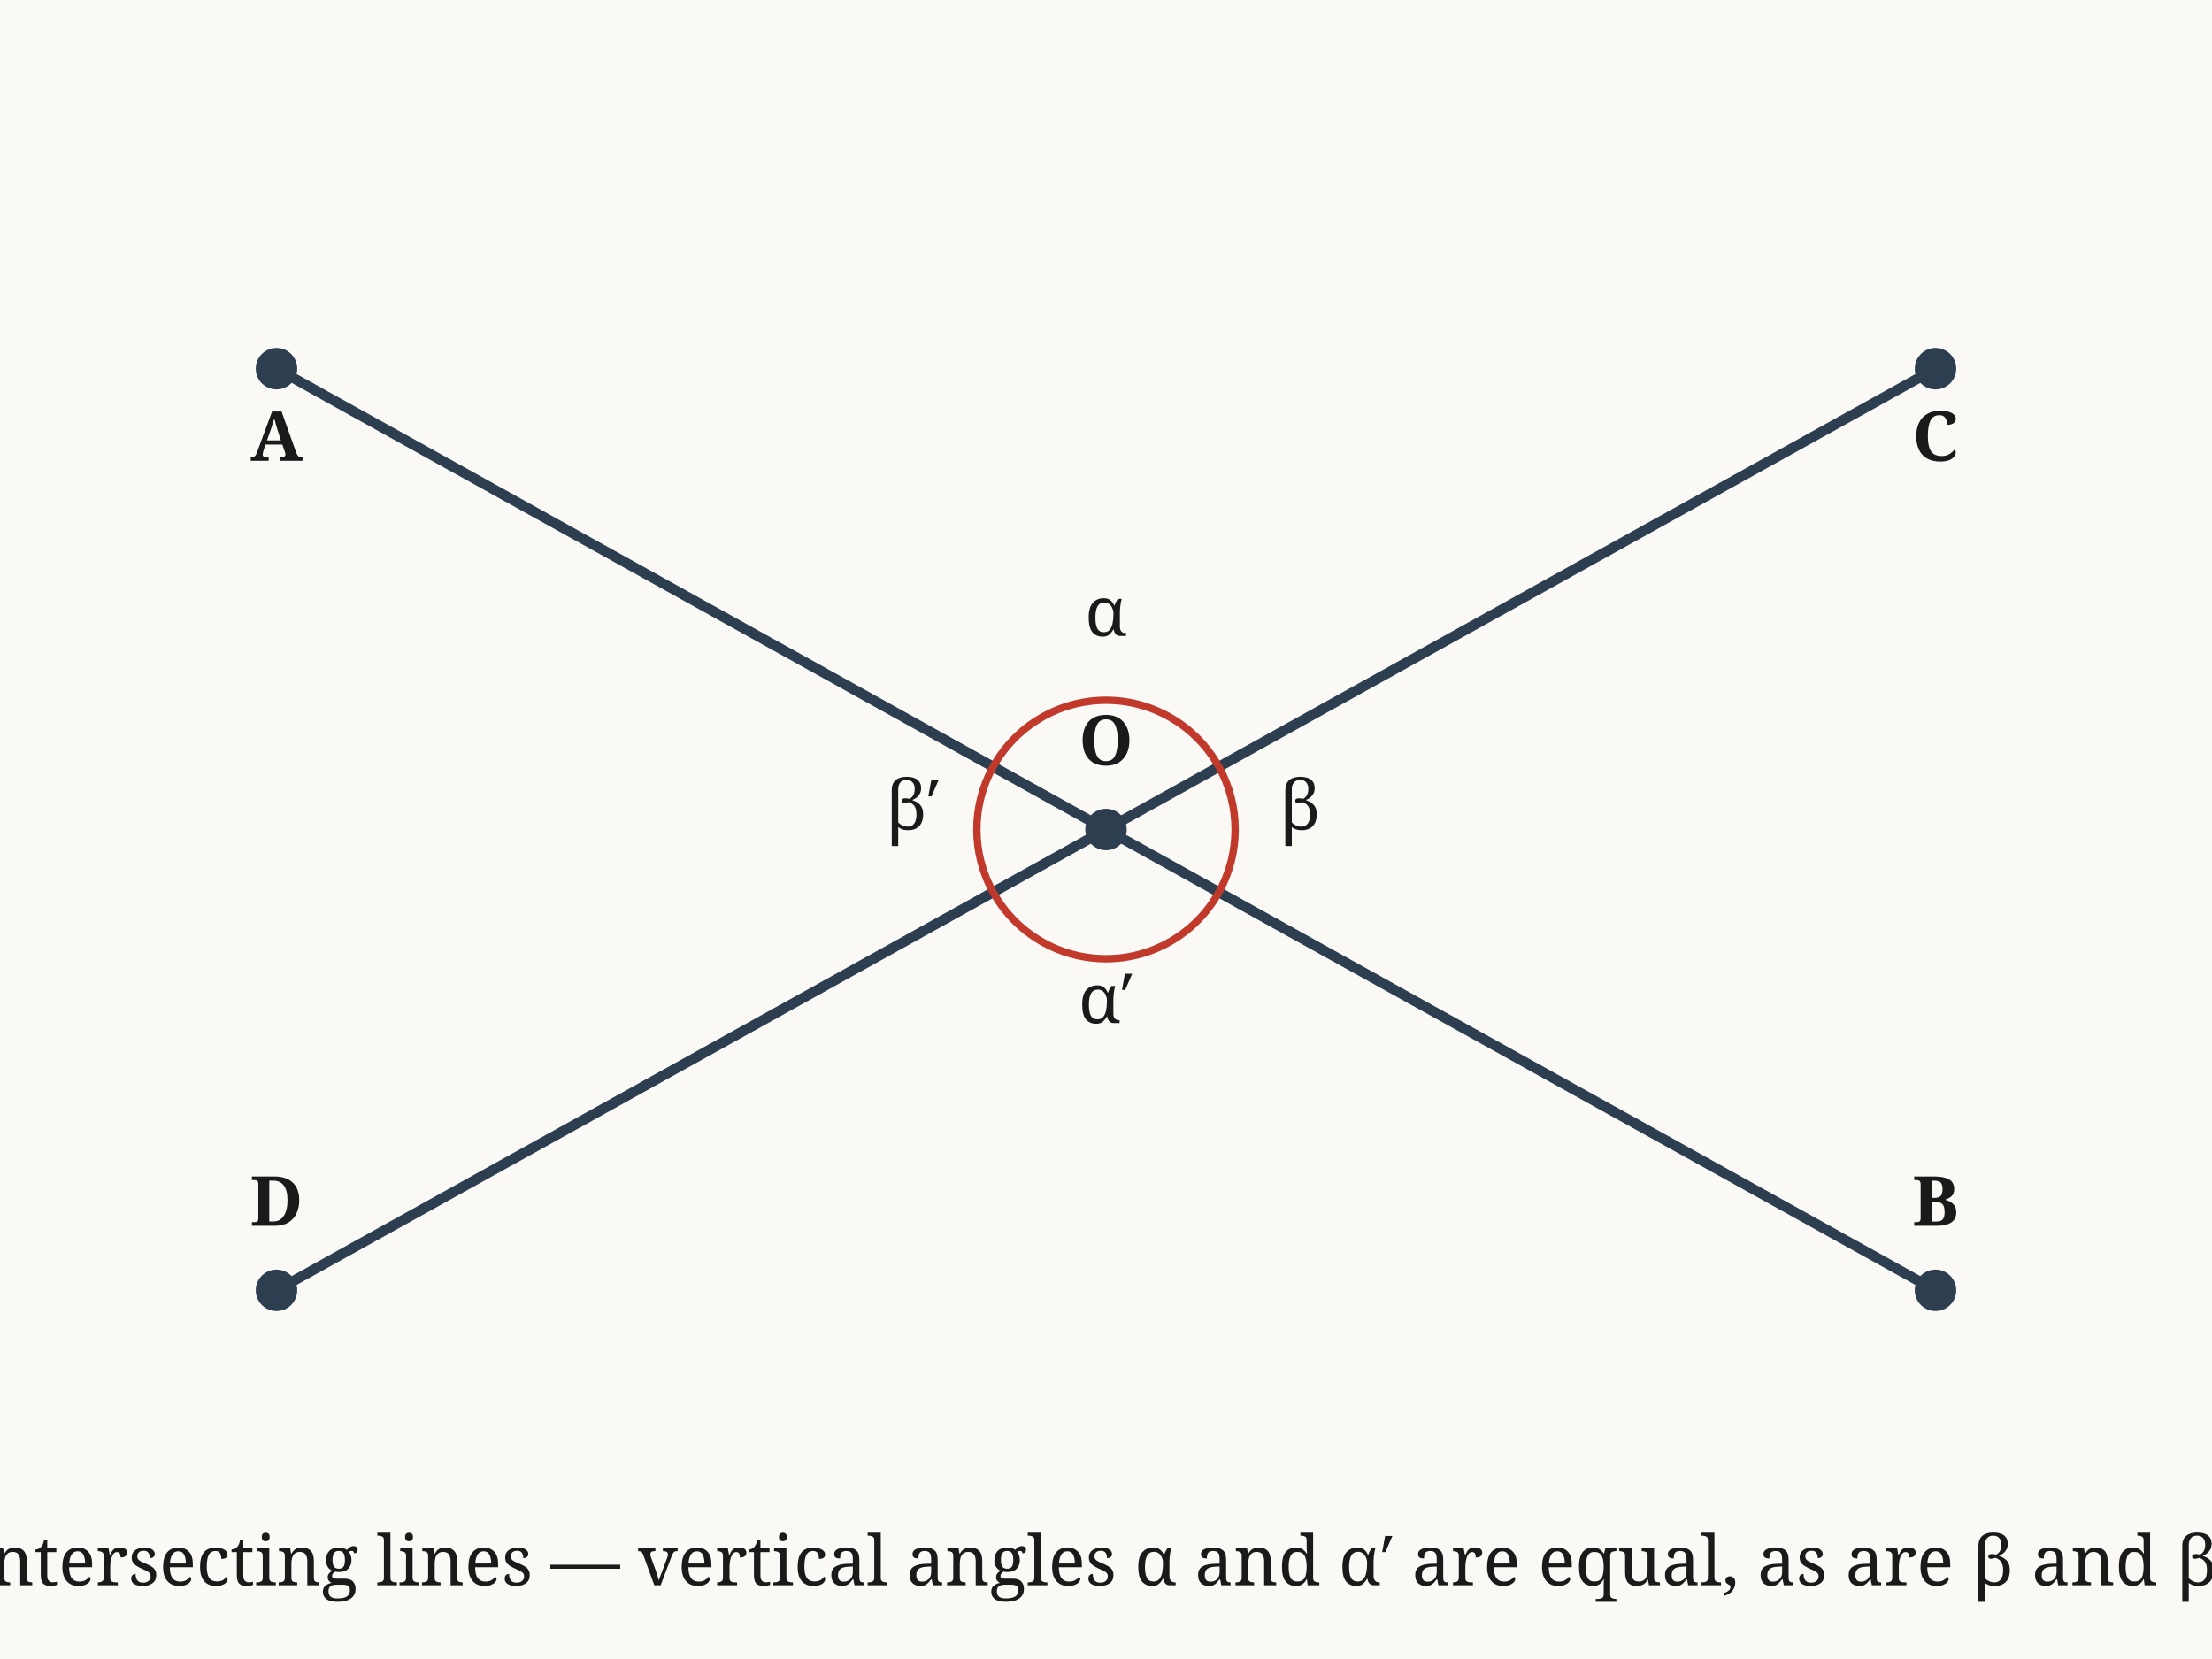
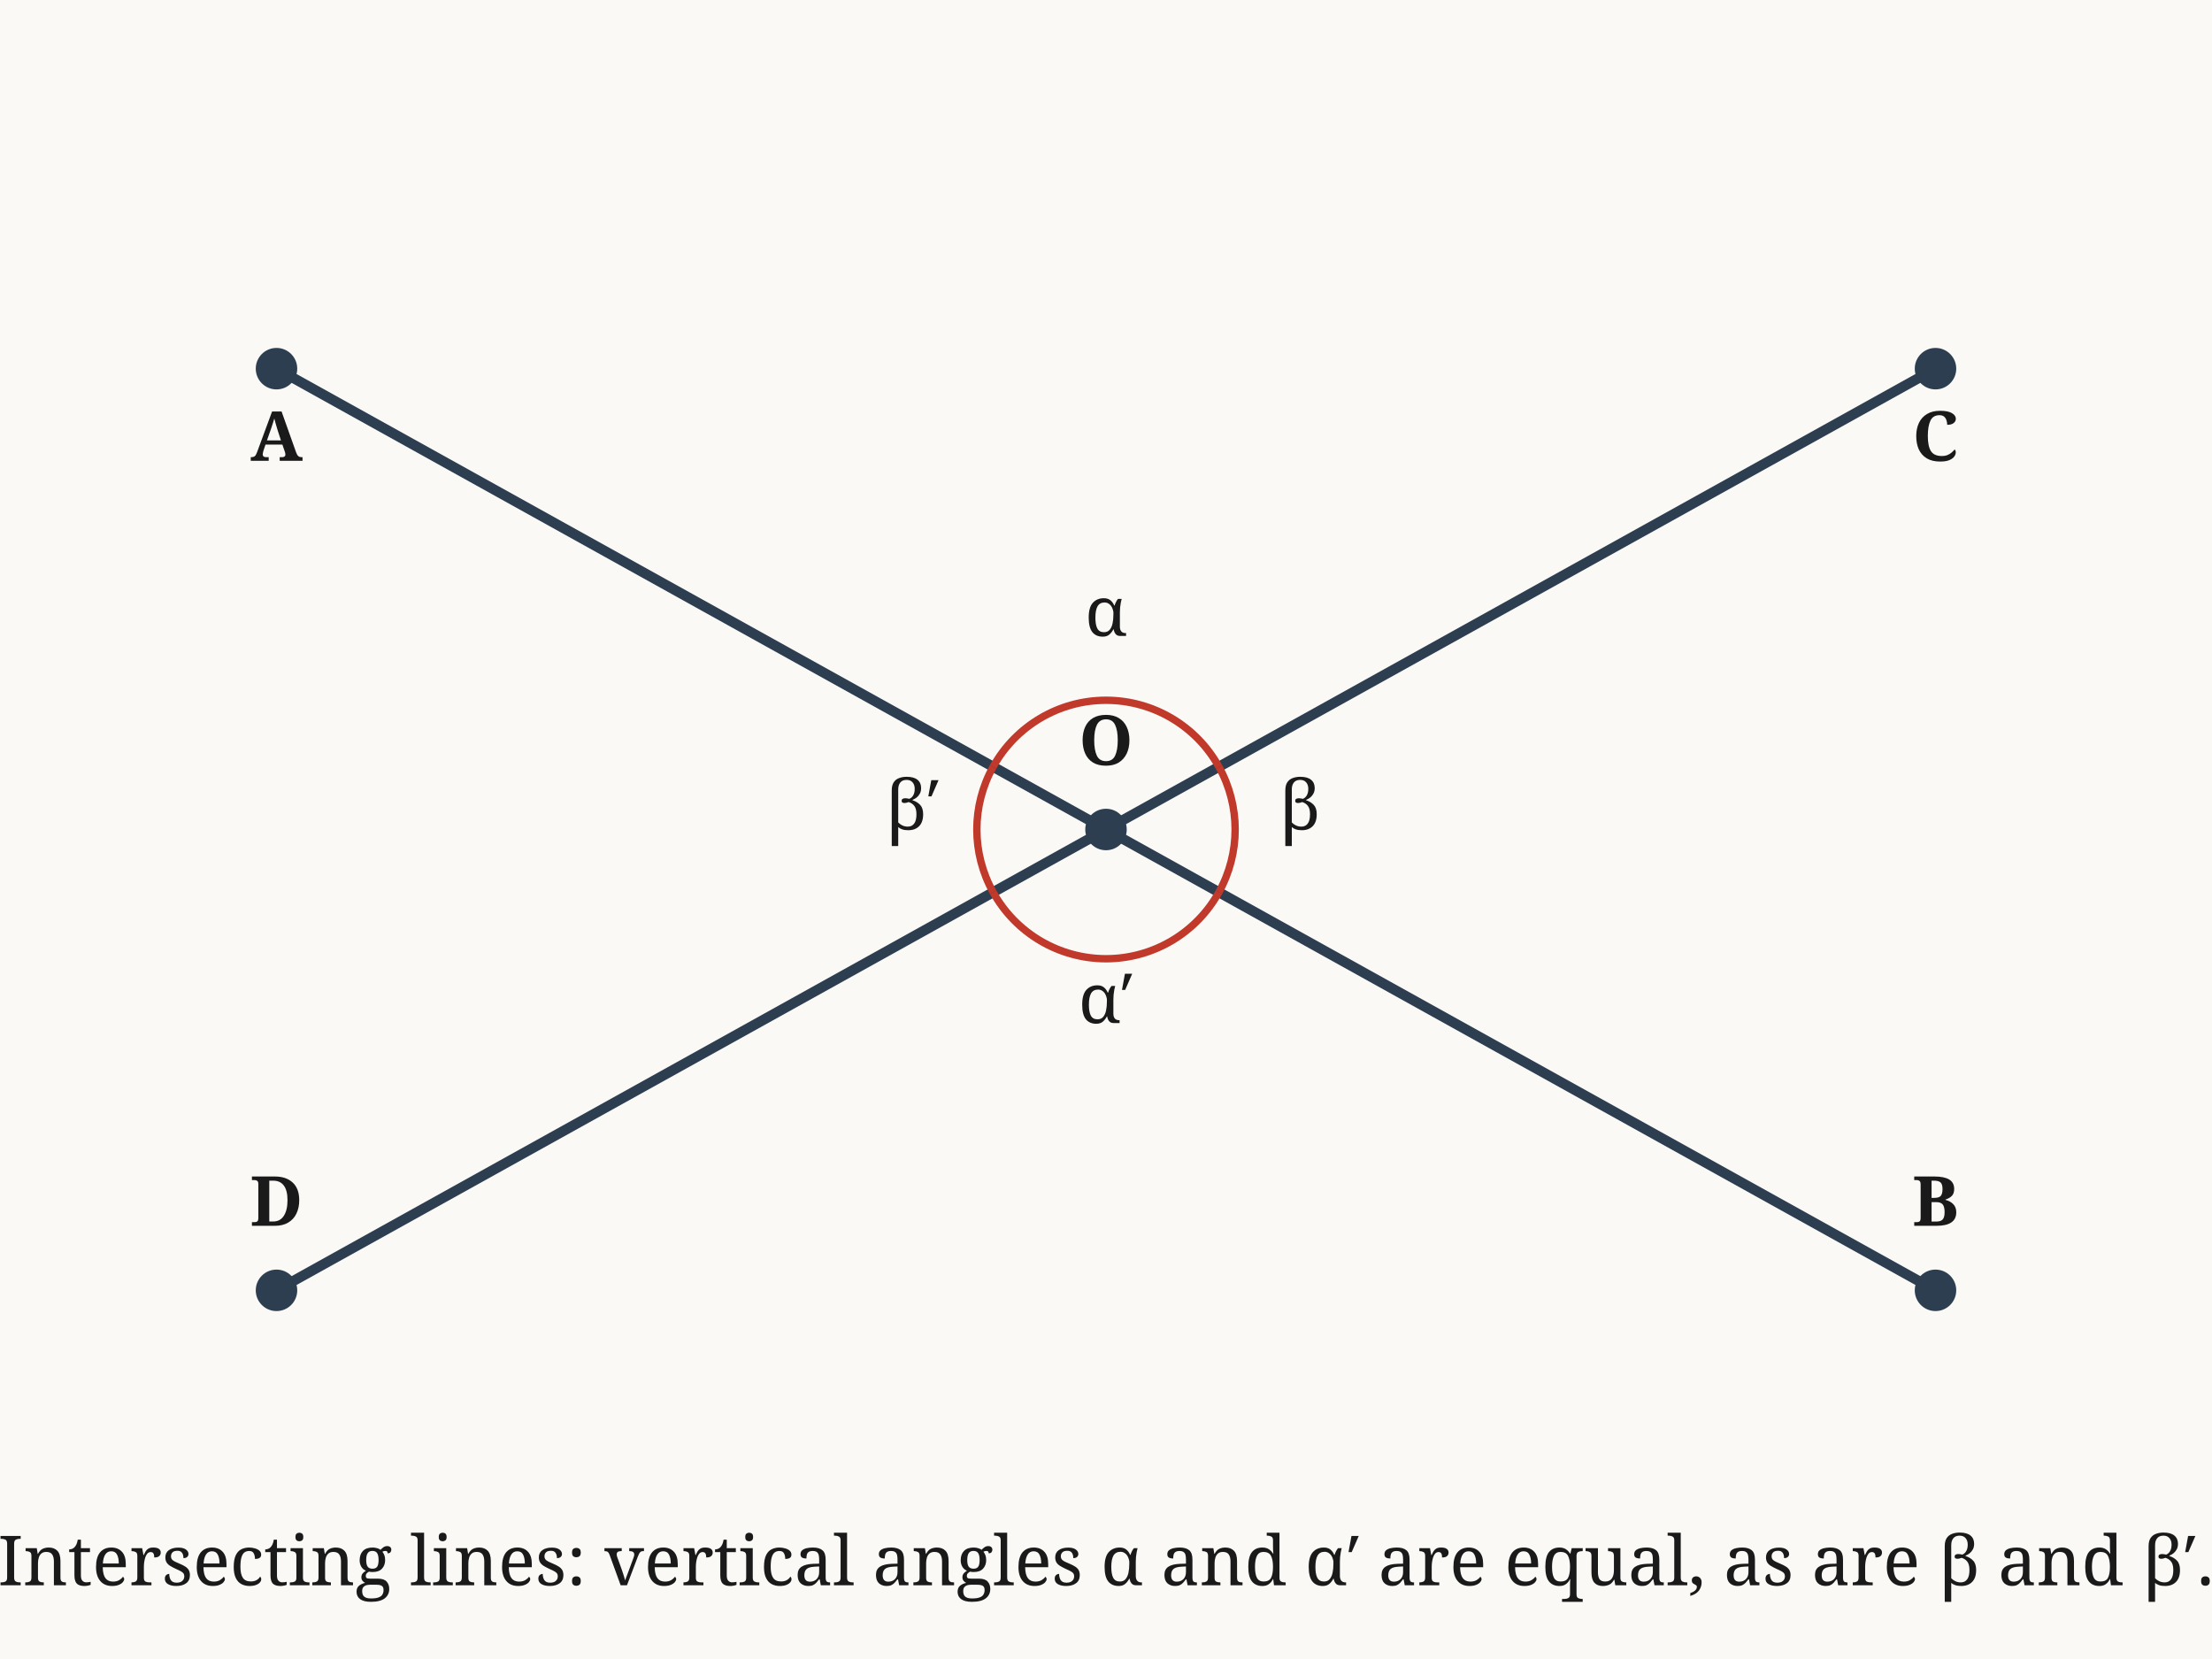
<svg xmlns="http://www.w3.org/2000/svg" viewBox="0 0 480 360" width="480" height="360">
  <style>text{font-family:Georgia,serif;font-size:15px;fill:#1a1a1a}</style>
  <rect width="100%" height="100%" fill="#faf9f6" />
  <line x1="60.0" y1="80.0" x2="420.0" y2="280.0" stroke="#2c3e50" stroke-width="2.2" stroke-linecap="round" />
  <line x1="420.0" y1="80.0" x2="60.0" y2="280.0" stroke="#2c3e50" stroke-width="2.2" stroke-linecap="round" />
  <path d="M 215.5 166.4 A 28.0 28.0 0 0 1 264.5 166.4" fill="none" stroke="#c0392b" stroke-width="1.6" />
  <text x="240.0" y="138.0" text-anchor="middle">α</text>
  <path d="M 264.5 166.4 A 28.0 28.0 0 0 1 264.5 193.6" fill="none" stroke="#c0392b" stroke-width="1.6" />
  <text x="282.0" y="180.0" text-anchor="middle">β</text>
  <path d="M 264.5 193.6 A 28.0 28.0 0 0 1 215.5 193.6" fill="none" stroke="#c0392b" stroke-width="1.6" />
  <text x="240.0" y="222.0" text-anchor="middle">α′</text>
  <path d="M 215.5 193.6 A 28.0 28.0 0 0 1 215.5 166.4" fill="none" stroke="#c0392b" stroke-width="1.6" />
  <text x="198.0" y="180.0" text-anchor="middle">β′</text>
  <circle cx="240.0" cy="180.0" r="4.5" fill="#2c3e50" />
  <text x="240.0" y="166.0" text-anchor="middle" font-weight="bold">O</text>
  <circle cx="60.0" cy="80.0" r="4.5" fill="#2c3e50" />
  <text x="60.0" y="100.0" text-anchor="middle" font-weight="bold">A</text>
  <circle cx="420.0" cy="280.0" r="4.5" fill="#2c3e50" />
  <text x="420.0" y="266.0" text-anchor="middle" font-weight="bold">B</text>
  <circle cx="420.0" cy="80.0" r="4.5" fill="#2c3e50" />
  <text x="420.0" y="100.0" text-anchor="middle" font-weight="bold">C</text>
  <circle cx="60.0" cy="280.0" r="4.5" fill="#2c3e50" />
  <text x="60.0" y="266.0" text-anchor="middle" font-weight="bold">D</text>
-   <text x="240" y="344" text-anchor="middle" font-size="13" fill="#555">Intersecting lines — vertical angles α and α′ are equal, as are β and β′.</text>
+   <text x="240" y="344" text-anchor="middle" font-size="13" fill="#555">Intersecting lines: vertical angles α and α′ are equal, as are β and β′.</text>
</svg>
